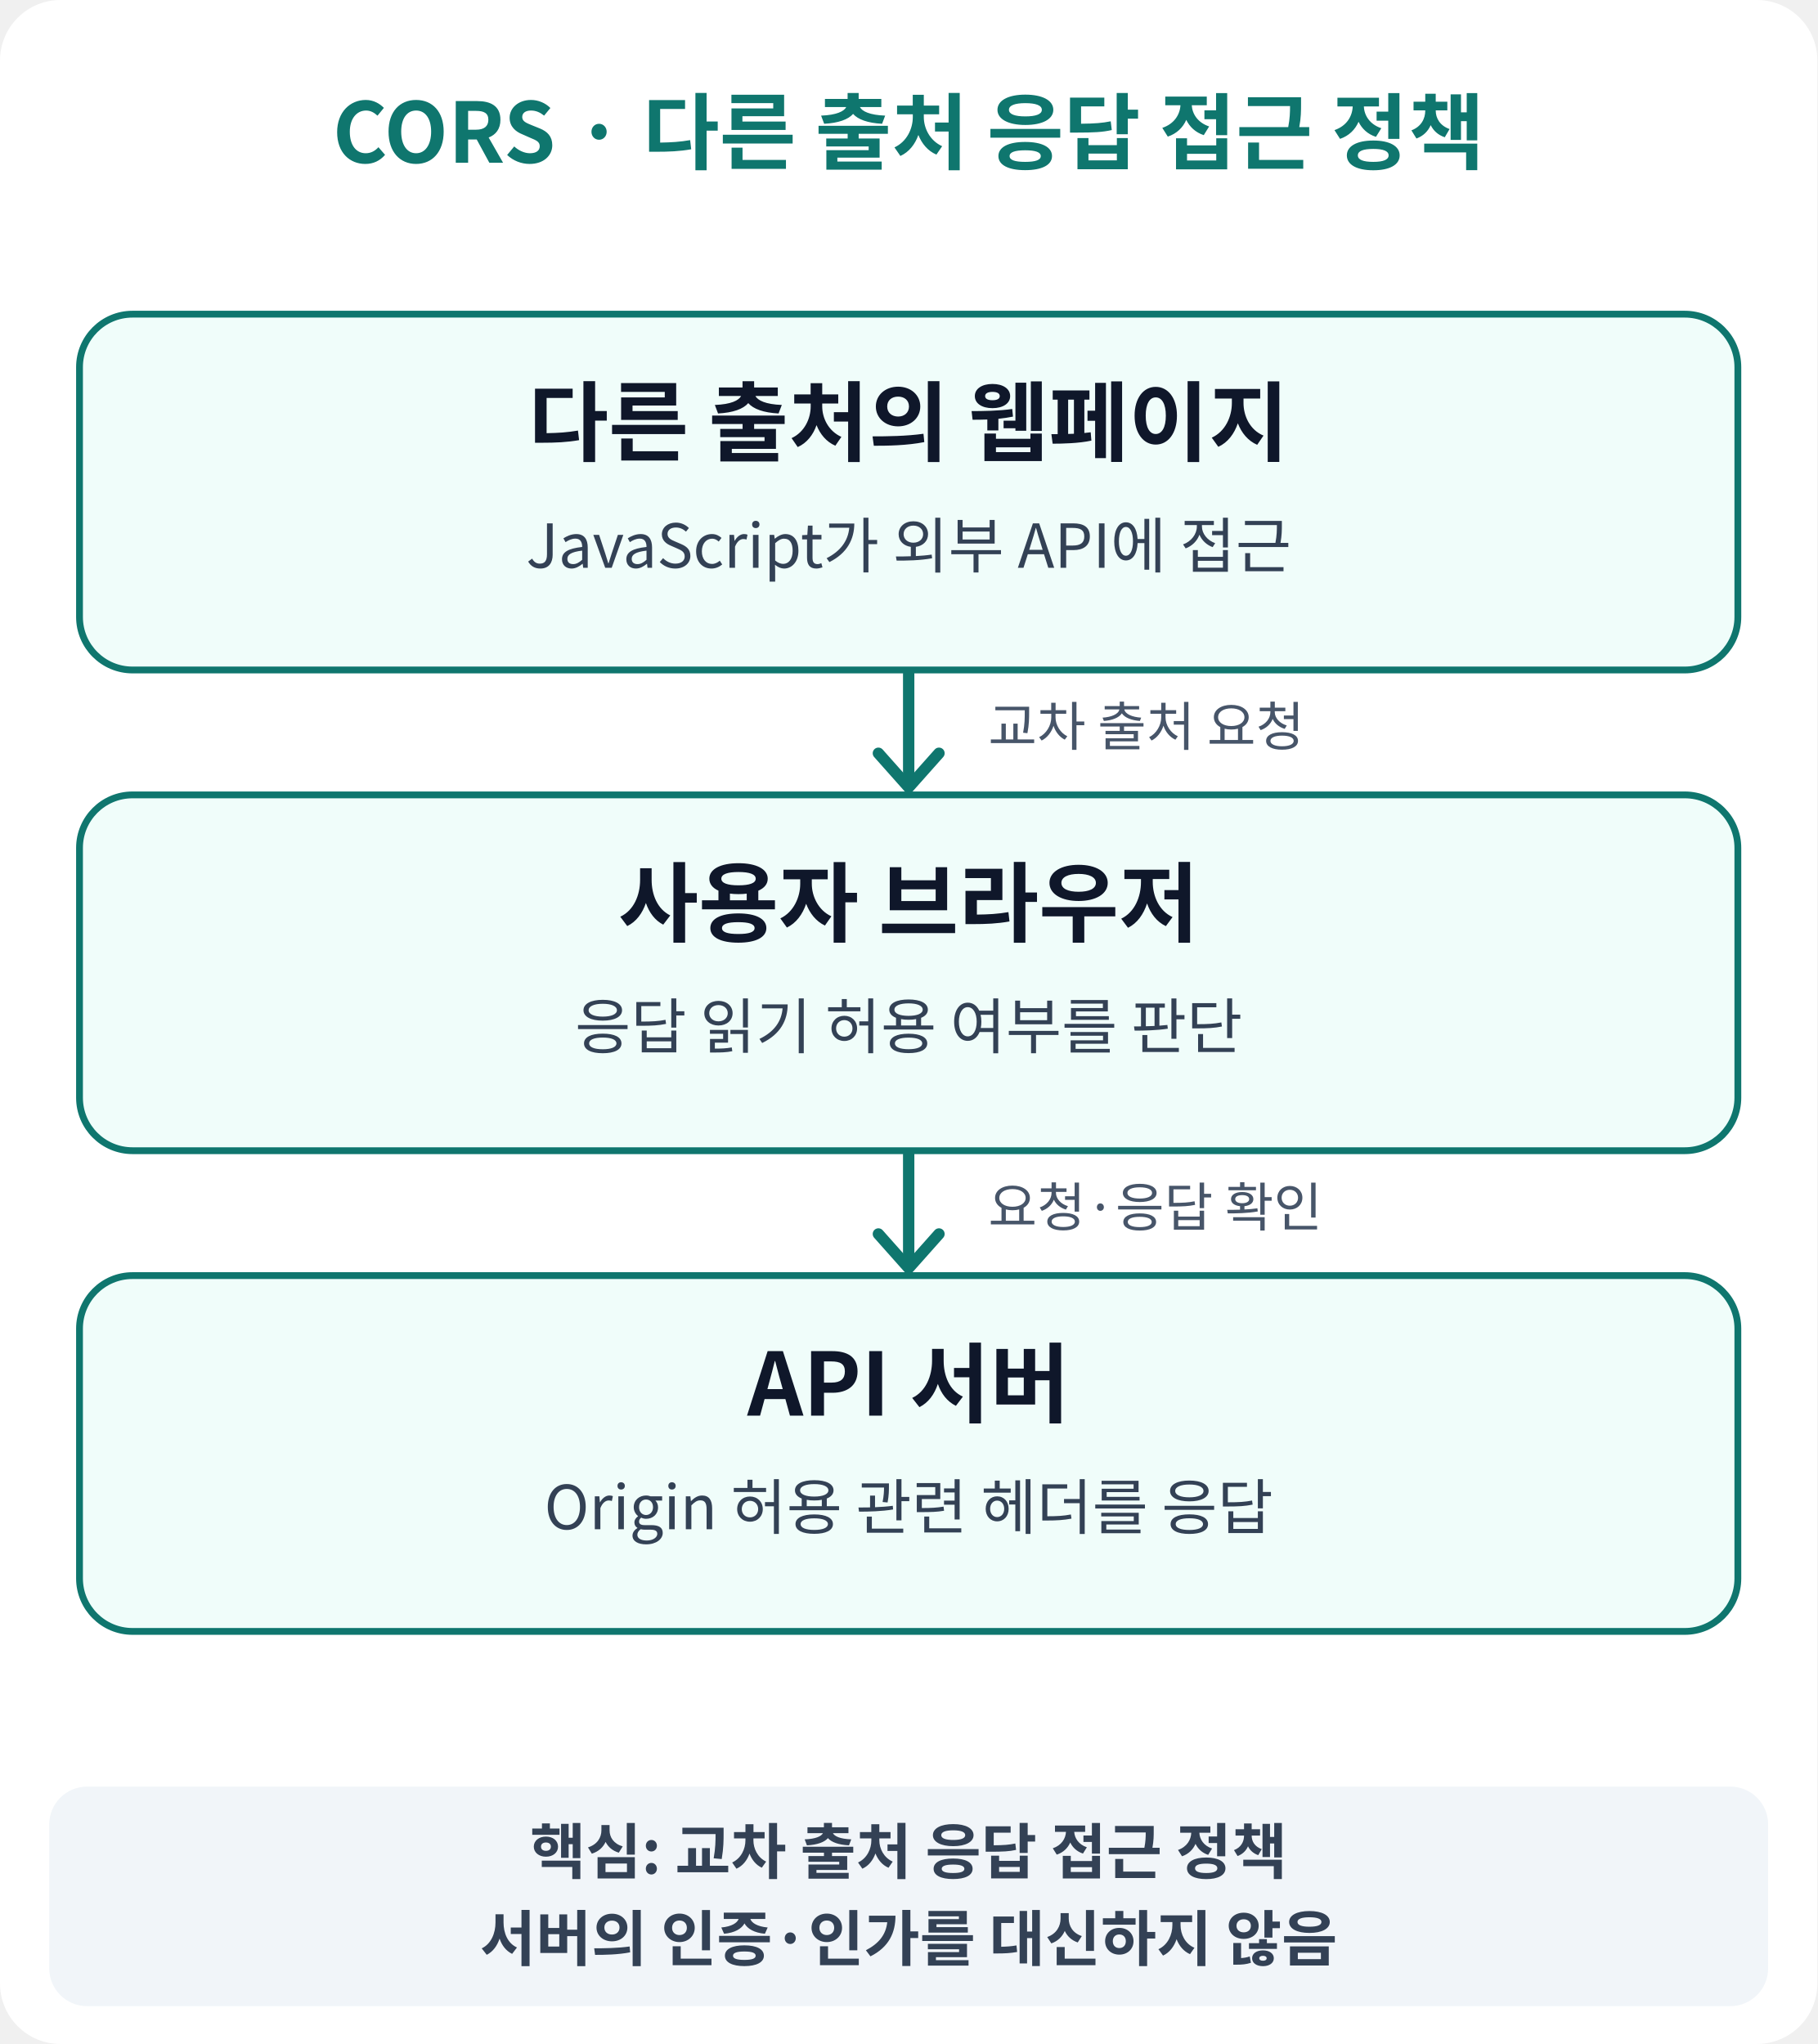
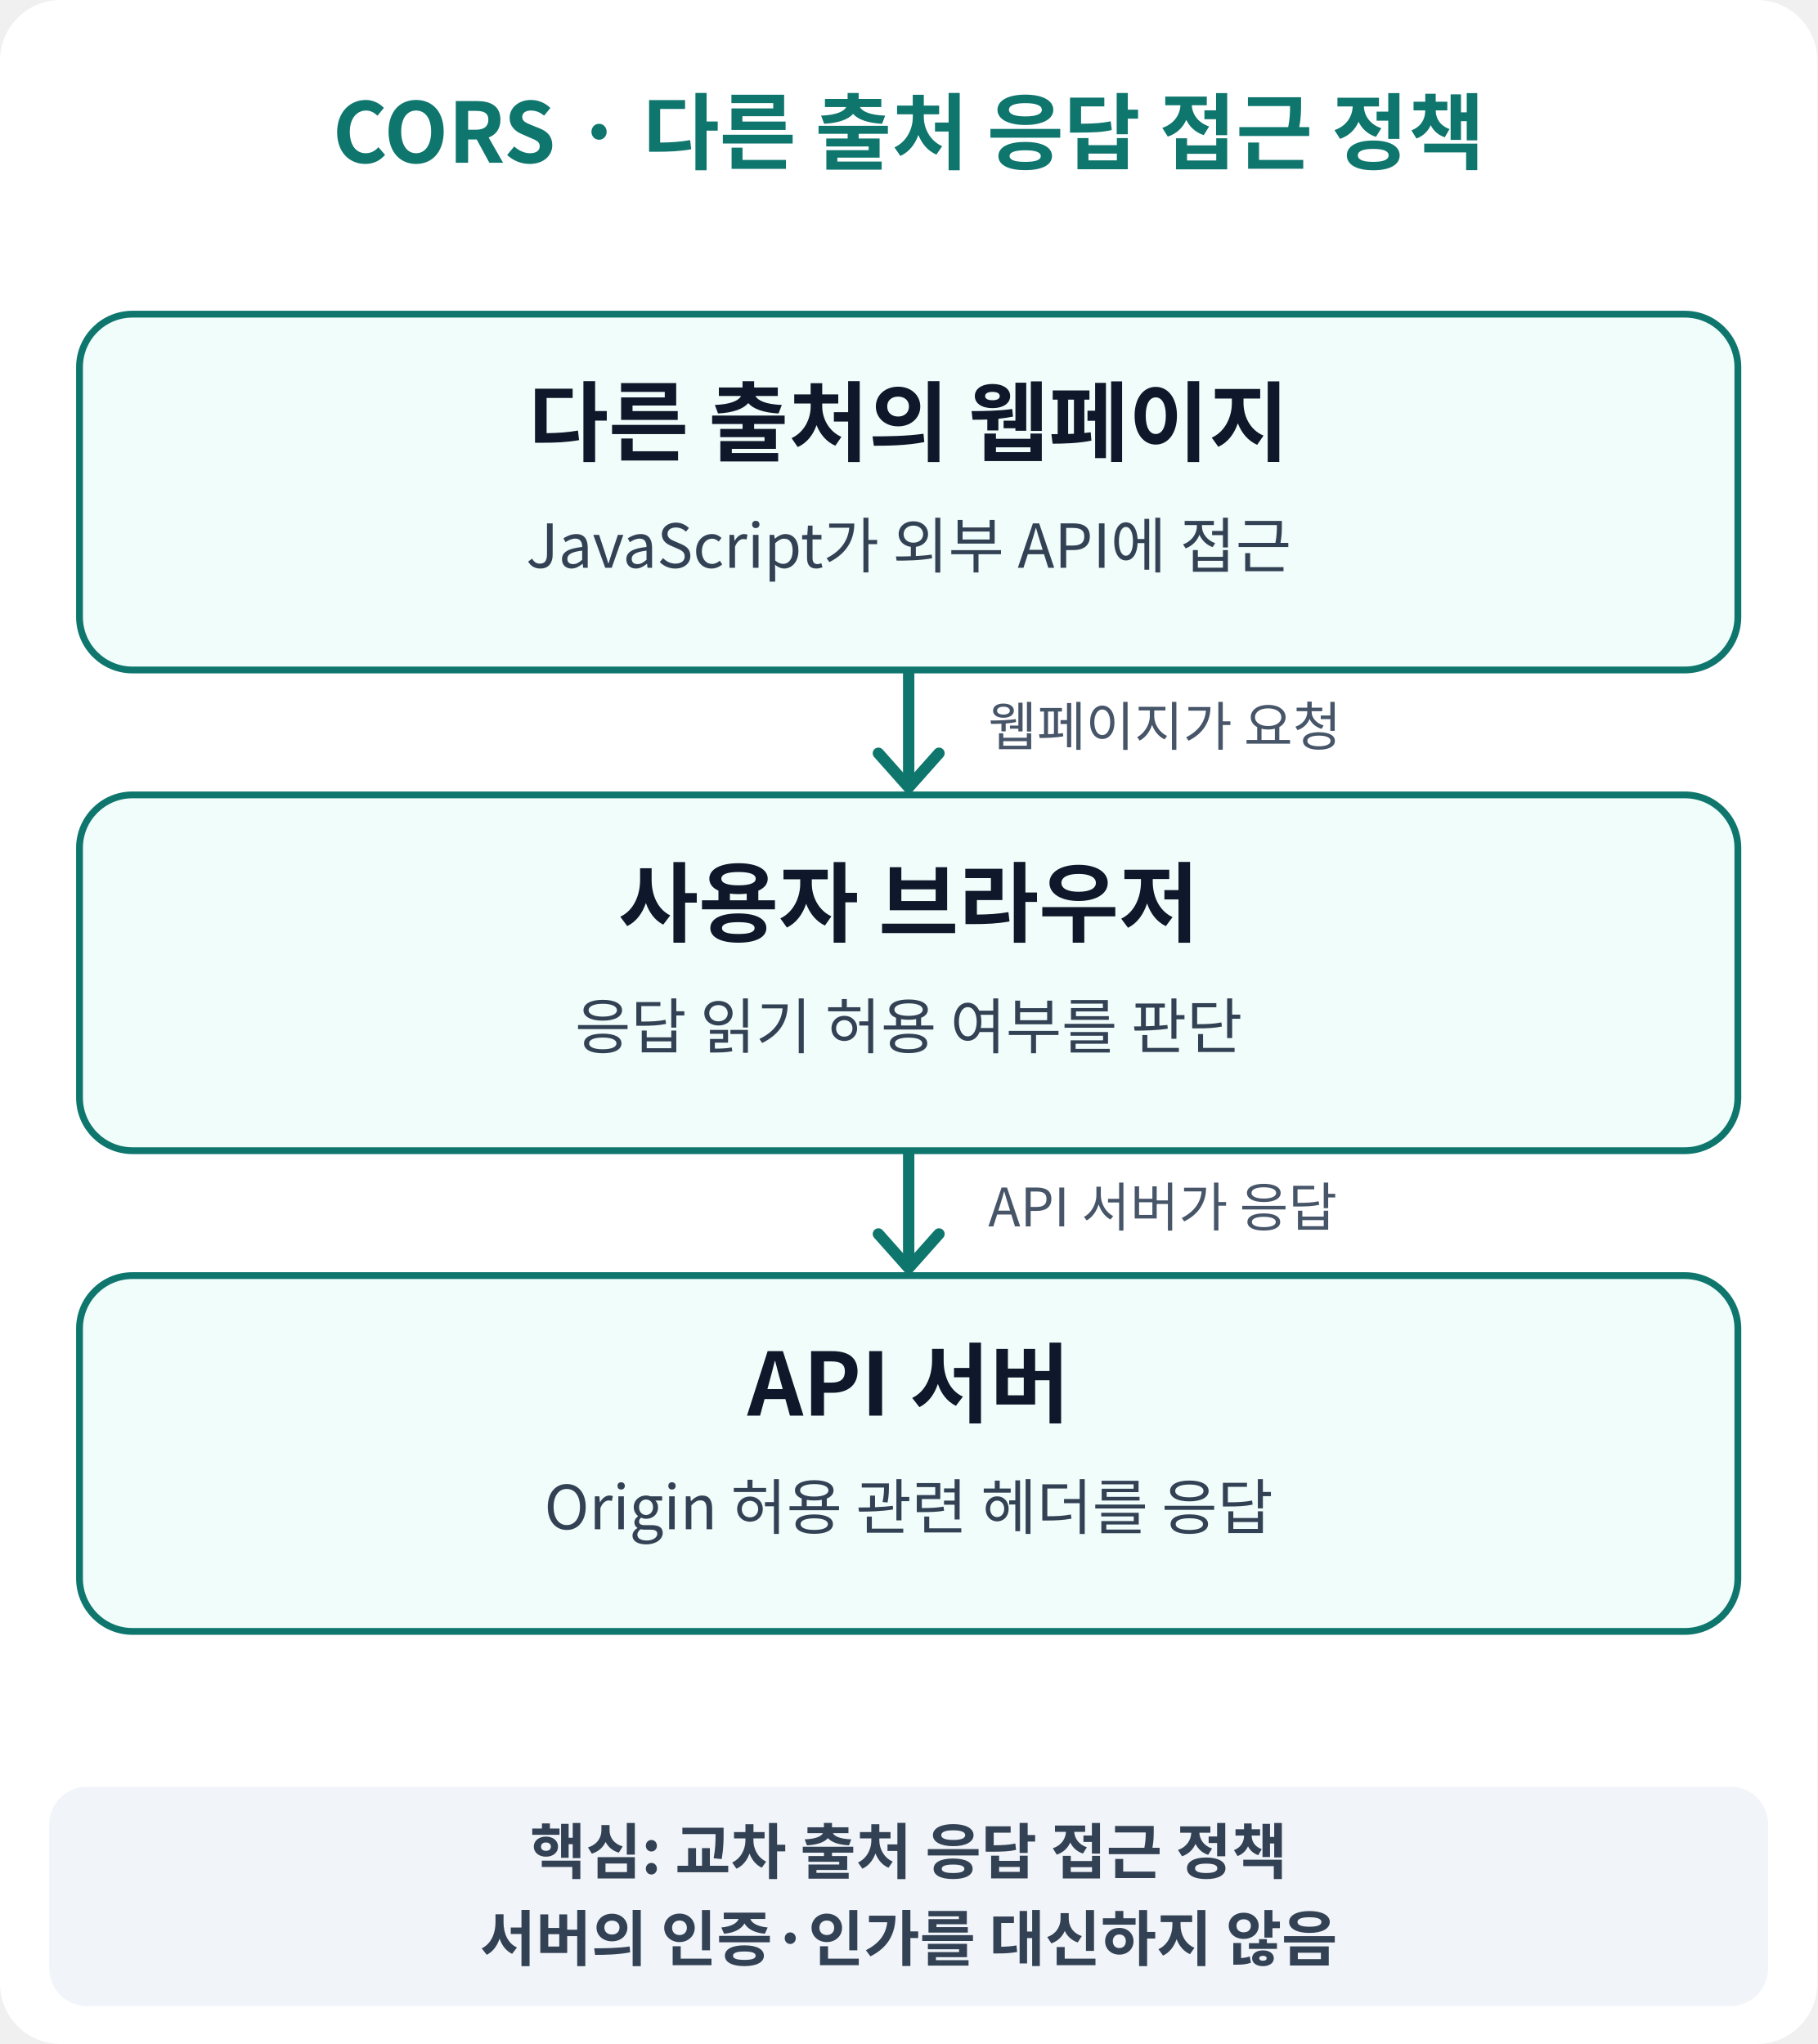
<svg xmlns="http://www.w3.org/2000/svg" width="480" height="540" viewBox="0 0 480 540" role="img" aria-labelledby="title desc">
  <rect x="0" y="0" width="480" height="540" rx="16" fill="#ffffff" />
  <g font-family="Noto Sans CJK KR, NanumGothic, sans-serif">
    <text x="240" y="43" font-size="22" font-weight="700" text-anchor="middle" fill="#0f766e">CORS · 다른 출처 응답 접근 정책</text>
    <rect x="21" y="83" width="438" height="94" rx="14" fill="#f0fdfa" stroke="#0f766e" stroke-width="1.8" />
    <text x="240" y="120" font-size="23" font-weight="700" text-anchor="middle" fill="#0f172a">다른 출처의 웹페이지</text>
    <text x="240" y="150" font-size="16" text-anchor="middle" fill="#334155">JavaScript가 외부 API에 접근</text>
    <rect x="21" y="210" width="438" height="94" rx="14" fill="#f0fdfa" stroke="#0f766e" stroke-width="1.8" />
    <text x="240" y="247" font-size="23" font-weight="700" text-anchor="middle" fill="#0f172a">사용자 브라우저</text>
    <text x="240" y="277" font-size="16" text-anchor="middle" fill="#334155">응답 읽기 허용 여부를 판단</text>
    <rect x="21" y="337" width="438" height="94" rx="14" fill="#f0fdfa" stroke="#0f766e" stroke-width="1.8" />
    <text x="240" y="374" font-size="23" font-weight="700" text-anchor="middle" fill="#0f172a">API 서버</text>
    <text x="240" y="404" font-size="16" text-anchor="middle" fill="#334155">Origin 허용 관련 헤더를 응답</text>
    <path d="M240 178 V207" stroke="#0f766e" stroke-width="3" fill="none" stroke-linecap="round" />
    <path d="M232 199 L240 208 L248 199" fill="none" stroke="#0f766e" stroke-width="3" stroke-linecap="round" stroke-linejoin="round" />
-     <text x="261" y="197" font-size="14" fill="#475569">교차 출처 요청</text>
+     <text x="261" y="197" font-size="14" fill="#475569">웹페이지가 요청</text>
    <path d="M240 305 V334" stroke="#0f766e" stroke-width="3" fill="none" stroke-linecap="round" />
    <path d="M232 326 L240 335 L248 326" fill="none" stroke="#0f766e" stroke-width="3" stroke-linecap="round" stroke-linejoin="round" />
-     <text x="261" y="324" font-size="14" fill="#475569">요청·응답 확인</text>
+     <text x="261" y="324" font-size="14" fill="#475569">API 서버가 응답</text>
    <rect x="13" y="472" width="454" height="58" rx="10" fill="#f1f5f9" />
    <text x="240" y="495" font-size="16" font-weight="600" text-anchor="middle" fill="#334155">핵심: 교차 출처 응답 접근 정책</text>
    <text x="240" y="518" font-size="16" font-weight="600" text-anchor="middle" fill="#334155">서버의 인증·인가를 대신하지 않음</text>
  </g>
</svg>
